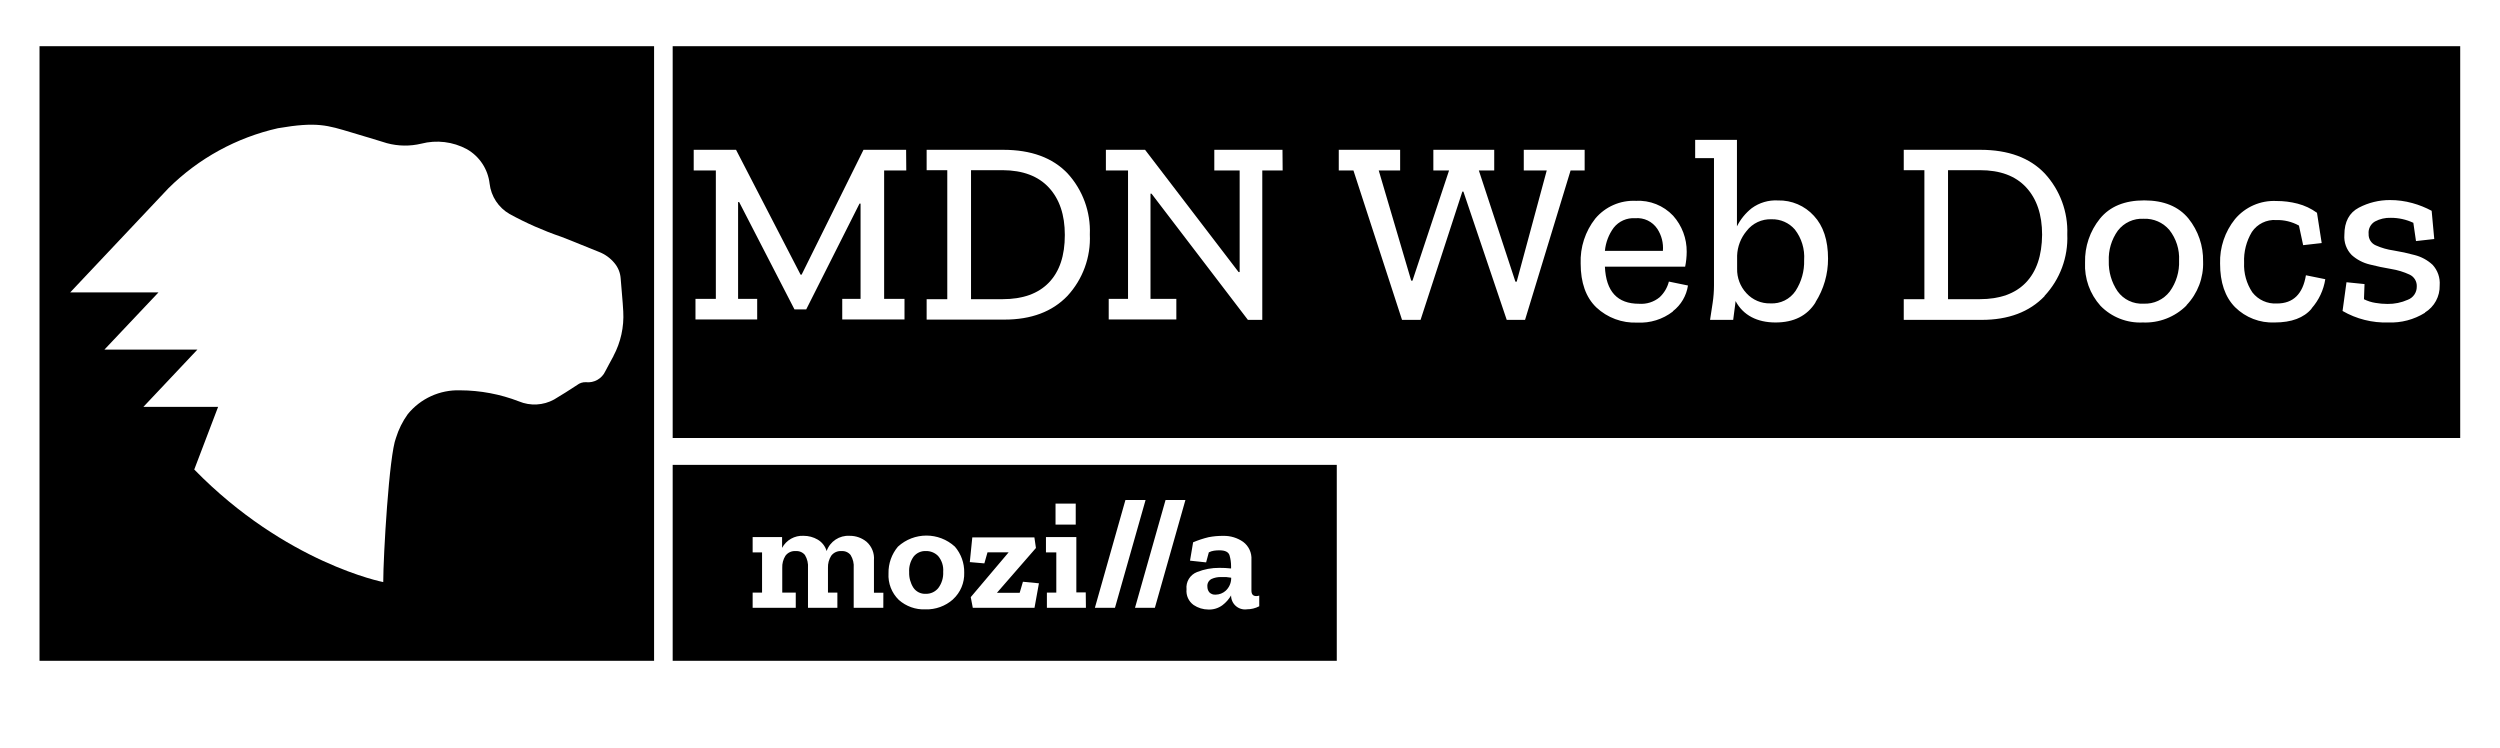
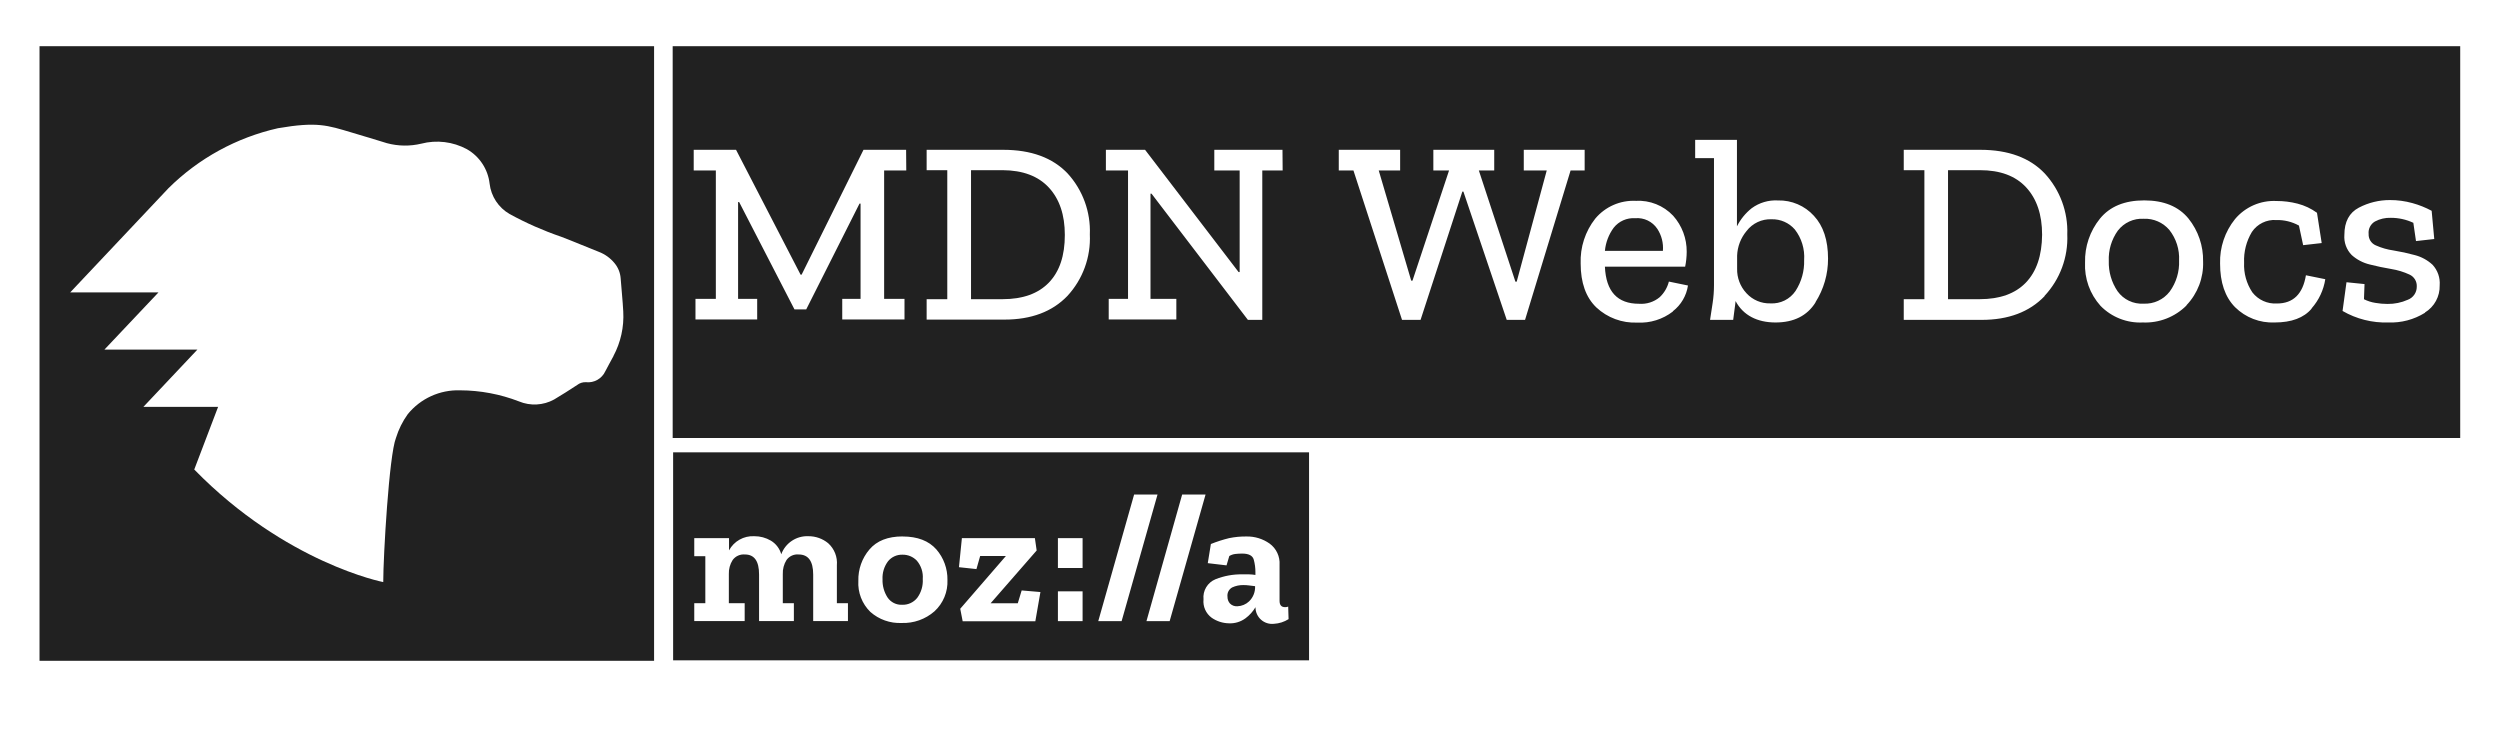
- <svg xmlns="http://www.w3.org/2000/svg" viewBox="0 0 451.74 135" role="img">
+ <svg xmlns="http://www.w3.org/2000/svg" viewBox="0 0 451.74 135">
+   <defs>
+     <style>.cls-1{fill:#212121;}</style>
+   </defs>
  <g id="Layer_2" data-name="Layer 2">
    <path class="cls-1" d="M7.14,8.35V119.41H118.19V8.35Zm103.71,56c-.48.92-1,1.79-1.46,2.71a3.44,3.44,0,0,1-3.54,2,2.4,2.4,0,0,0-1.55.5c-1.37.9-2.76,1.79-4.18,2.63a7.33,7.33,0,0,1-6.35.34,29.71,29.71,0,0,0-10.63-2,11.7,11.7,0,0,0-9.46,4.31,14.84,14.84,0,0,0-2.13,4.29c-1.24,3.07-2.3,21.38-2.3,26.05,0,0-17.62-3.42-34.15-20.34l4.31-11.32H25.91l9.76-10.35H18.87l9.77-10.34H12.69L30.45,34A40.9,40.9,0,0,1,50.22,23.17c7.1-1.22,8.93-.53,13.31.77l2.43.73.85.25,3.1.95a12.56,12.56,0,0,0,6.21.09,11.37,11.37,0,0,1,8.25,1,8.24,8.24,0,0,1,4.1,6.22,7.29,7.29,0,0,0,3.61,5.49,59.45,59.45,0,0,0,9.32,4.11c2.27.86,4.54,1.84,6.79,2.72a6.81,6.81,0,0,1,2.86,2.06,4.81,4.81,0,0,1,1.1,2.73c.14,2,.37,4,.47,6h0A15.24,15.24,0,0,1,110.85,64.32Z" />
    <path class="cls-1" d="M320.12,39.62a5.42,5.42,0,0,0-4.53,2.13,7.36,7.36,0,0,0-1.7,4.43v2.36a6.28,6.28,0,0,0,1.7,4.46,5.63,5.63,0,0,0,4.3,1.82,5.12,5.12,0,0,0,4.57-2.27A9.7,9.7,0,0,0,326,47a8.11,8.11,0,0,0-1.67-5.52A5.36,5.36,0,0,0,320.12,39.62Z" />
    <path class="cls-1" d="M387.38,39.53a5.52,5.52,0,0,0-4.7,2.15,8.8,8.8,0,0,0-1.63,5.49,9.23,9.23,0,0,0,1.58,5.45,5.38,5.38,0,0,0,4.7,2.25,5.61,5.61,0,0,0,4.74-2.2,8.91,8.91,0,0,0,1.68-5.59A8.24,8.24,0,0,0,392,41.56,5.76,5.76,0,0,0,387.38,39.53Z" />
    <path class="cls-1" d="M299.47,41.35a4.34,4.34,0,0,0-4-1.92,4.55,4.55,0,0,0-3.89,1.73A8.37,8.37,0,0,0,290,45.33h10.48A6.3,6.3,0,0,0,299.47,41.35Z" />
    <path class="cls-1" d="M357.74,30.75H352V54.06h5.72q5.47,0,8.35-3T369,42.41q0-5.43-2.88-8.55T357.74,30.75Z" />
    <path class="cls-1" d="M121.55,8.35v70.8h323V8.35ZM163.76,30.8h-4V54h3.68v3.73H152.19V54h3.31V36.79h-.19l-9.63,19.12h-2.12l-10-19.4h-.19V54h3.45v3.73H125.67V54h3.68V30.8h-4V27.07H133l11.66,22.56h.19l11.18-22.56h7.7Zm29.12,22.67q-4.11,4.28-11.38,4.28H167.44V54.06h3.73V30.75h-3.73V27.07h13.83q7.59,0,11.66,4.29a15.4,15.4,0,0,1,4,11A15.33,15.33,0,0,1,192.88,53.47ZM231.77,30.8h-3.68v27h-2.6L208.08,35h-.19V54h4.67v3.73H200.34V54h3.49V30.8h-4V27.07h7.08l16.9,22.09H224V30.8h-4.58V27.07h12.32Zm43.8,27h-3.31l-7.83-23.18h-.19l-7.55,23.18h-3.35L244.56,30.8h-2.65V27.07H253V30.8h-3.87L255,50.71h.23l6.61-19.91H259V27.07h11V30.8h-2.78l6.61,20.1h.23l5.43-20.1h-4.15V27.07h11V30.8h-2.54Zm26.71-1.51a9.66,9.66,0,0,1-6.42,2,10.2,10.2,0,0,1-7.41-2.74c-1.89-1.82-2.83-4.47-2.83-7.93a12.37,12.37,0,0,1,2.64-8.12,9,9,0,0,1,7.32-3.21,8.62,8.62,0,0,1,6.75,2.69,9.65,9.65,0,0,1,2.45,6.52,13.67,13.67,0,0,1-.28,2.69H290q.29,6.71,6.18,6.7a5.2,5.2,0,0,0,3.71-1.18,5.82,5.82,0,0,0,1.67-2.83l3.45.71A7.21,7.21,0,0,1,302.28,56.24Zm25.77-1.63c-1.51,2.4-3.92,3.61-7.22,3.61s-5.84-1.29-7.22-3.87c0,.25-.1.82-.21,1.7s-.19,1.44-.22,1.7H309c.16-1,.31-2,.47-3.07a21.42,21.42,0,0,0,.24-3.16v-23h-3.4V25.27h7.55V40.9a9.76,9.76,0,0,1,2.67-3.28,7.33,7.33,0,0,1,4.74-1.4A8.48,8.48,0,0,1,327.77,39q2.55,2.74,2.55,7.74A14.6,14.6,0,0,1,328.05,54.61Zm41.39-1.14q-4.11,4.28-11.37,4.28H344V54.06h3.73V30.75H344V27.07h13.83q7.59,0,11.66,4.29a15.41,15.41,0,0,1,4.06,11A15.34,15.34,0,0,1,369.44,53.47Zm25.65,1.68a10.53,10.53,0,0,1-7.9,3.07,10,10,0,0,1-7.63-3,10.93,10.93,0,0,1-2.8-7.83,12.13,12.13,0,0,1,2.69-7.93q2.69-3.3,8-3.3t8,3.28a12,12,0,0,1,2.64,7.76A10.86,10.86,0,0,1,395.09,55.15Zm22.61.57c-1.4,1.66-3.63,2.5-6.68,2.5a9.58,9.58,0,0,1-7.15-2.76q-2.72-2.76-2.71-7.91a12.25,12.25,0,0,1,2.69-8,9.17,9.17,0,0,1,7.5-3.28,15,15,0,0,1,3.82.48,10.37,10.37,0,0,1,3.5,1.65l.85,5.47-3.35.38-.76-3.54a8.07,8.07,0,0,0-4.11-1,4.9,4.9,0,0,0-4.39,2.15,9.93,9.93,0,0,0-1.41,5.55A8.9,8.9,0,0,0,407,52.84a5.23,5.23,0,0,0,4.44,2c2.92,0,4.67-1.7,5.23-5.1l3.5.71A10.34,10.34,0,0,1,417.7,55.72Zm20.48.75a11.68,11.68,0,0,1-6.63,1.75,15.52,15.52,0,0,1-8.26-2.08L424,51l3.26.33-.1,2.74a7,7,0,0,0,2.06.66,12.63,12.63,0,0,0,2.19.19,8.68,8.68,0,0,0,3.66-.75,2.5,2.5,0,0,0,1.63-2.36,2.25,2.25,0,0,0-1.32-2.2,12.65,12.65,0,0,0-3.28-1c-1.31-.22-2.61-.49-3.9-.82a7.5,7.5,0,0,1-3.25-1.7,4.67,4.67,0,0,1-1.33-3.66c0-2.36.88-4,2.62-4.91a12,12,0,0,1,5.6-1.37,15,15,0,0,1,4.08.55,16.65,16.65,0,0,1,3.47,1.39l.47,5.1-3.3.37-.48-3.3a9.5,9.5,0,0,0-4.06-.9,5.62,5.62,0,0,0-2.87.66A2.33,2.33,0,0,0,428,42.27a2.13,2.13,0,0,0,1.3,2.07,11.91,11.91,0,0,0,3.21.92,36.69,36.69,0,0,1,3.82.83,7.46,7.46,0,0,1,3.21,1.74,4.9,4.9,0,0,1,1.3,3.73A5.56,5.56,0,0,1,438.18,56.47Z" />
    <path class="cls-1" d="M181.17,30.75h-5.71V54.06h5.71q5.47,0,8.36-3t2.88-8.61q0-5.43-2.88-8.55T181.17,30.75Z" />
-     <path class="cls-1" d="M220.61,104.27a3.94,3.94,0,0,0-1.7.35,1.4,1.4,0,0,0-.74,1.4,1.6,1.6,0,0,0,.34,1,1.42,1.42,0,0,0,1.16.43,2.75,2.75,0,0,0,1.8-.7,3.09,3.09,0,0,0,1-2.19v-.17l-.92-.12C221.21,104.29,220.91,104.27,220.61,104.27Z" />
-     <path class="cls-1" d="M167.31,99.57a2.69,2.69,0,0,0-2.22,1,4.38,4.38,0,0,0-.81,2.82,4.93,4.93,0,0,0,.75,2.78,2.53,2.53,0,0,0,2.25,1.13,2.8,2.8,0,0,0,2.28-1.06,4.47,4.47,0,0,0,.87-2.91,3.94,3.94,0,0,0-.91-2.86A3,3,0,0,0,167.31,99.57Z" />
-     <path class="cls-1" d="M121.55,84v35.4h120V84Zm69.18,7h3.65v3.79h-3.65Zm-31.12,18.83h-5.35v-7.19a3.84,3.84,0,0,0-.56-2.35,1.9,1.9,0,0,0-1.62-.71,2.12,2.12,0,0,0-1.89.85,3.82,3.82,0,0,0-.58,2.18v4.47h1.7v2.75H146v-7.19a3.92,3.92,0,0,0-.55-2.35,1.92,1.92,0,0,0-1.63-.71,2.11,2.11,0,0,0-1.9.85,3.82,3.82,0,0,0-.57,2.18v4.47h2.44v2.75H136v-2.75h1.7V99.82H136V97.05h5.32V99a4.14,4.14,0,0,1,3.88-2.18,5,5,0,0,1,2.55.68,3.58,3.58,0,0,1,1.62,2.07,4.14,4.14,0,0,1,4.16-2.75,4.73,4.73,0,0,1,3.06,1.08,4,4,0,0,1,1.33,3.34v5.86h1.7Zm12.6-1.53a7.17,7.17,0,0,1-5,1.81,6.8,6.8,0,0,1-4.8-1.71,6.19,6.19,0,0,1-1.86-4.8,7.26,7.26,0,0,1,1.7-4.82,7.62,7.62,0,0,1,10.3,0,7,7,0,0,1,1.68,4.69A6.24,6.24,0,0,1,172.21,108.29Zm14.72,1.53H175.78l-.37-1.93,6.85-8.1h-3.82l-.57,2-2.63-.23.45-4.47h11.22l.28,1.92-7.05,8.1h4.11l.59-2,2.89.28Zm9.29,0h-7.05v-2.75h1.7V99.82H189V97.05h5.49v10h1.7Zm1.62,0,5.52-19.48H207l-5.53,19.48Zm10.84,0h-3.59l5.52-19.48h3.59Zm16.57.28a2.52,2.52,0,0,1-2.8-2.52v0a5.93,5.93,0,0,1-1.55,1.76,4,4,0,0,1-2.56.79,4.8,4.8,0,0,1-2.66-.82,3.11,3.11,0,0,1-1.28-2.83,3,3,0,0,1,1.89-3.12,10.67,10.67,0,0,1,4.06-.76,18,18,0,0,1,2.1.11v-.42a7,7,0,0,0-.27-1.93q-.27-.93-1.83-.93a6.5,6.5,0,0,0-1,.07,2.84,2.84,0,0,0-.92.3l-.49,1.81-2.91-.31.56-3.32a18.18,18.18,0,0,1,2.79-.92,13,13,0,0,1,2.68-.24,6,6,0,0,1,3.57,1.08,3.74,3.74,0,0,1,1.5,3.25v5.55c0,.67.29,1,.88,1a1.69,1.69,0,0,0,.53-.09l0,1.93A4.82,4.82,0,0,1,225.25,110.1Z" />
+     <path class="cls-1" d="M121.63,119.32V81.74H236.54v37.58ZM153.22,109h-2v-6.85a4.8,4.8,0,0,0-1.58-4,5.57,5.57,0,0,0-3.55-1.26,5,5,0,0,0-4.92,3.26,4.19,4.19,0,0,0-1.88-2.46,5.82,5.82,0,0,0-3-.8,4.89,4.89,0,0,0-4.56,2.56V97.24h-6.28v3.26h2V109h-2v3.23h9.11V109H131.7v-5.25a4.4,4.4,0,0,1,.69-2.56,2.47,2.47,0,0,1,2.21-1q2.57,0,2.56,3.63v8.41h6.29V109h-2v-5.25a4.47,4.47,0,0,1,.67-2.56,2.42,2.42,0,0,1,2.19-1q2.63,0,2.63,3.63v8.41h6.28Zm9.88-12.07q-4,0-6,2.36a8.41,8.41,0,0,0-2,5.66,7.25,7.25,0,0,0,2.17,5.62,8,8,0,0,0,5.65,2,8.54,8.54,0,0,0,5.94-2.11,7.27,7.27,0,0,0,2.34-5.67,8.21,8.21,0,0,0-2-5.51Q167.13,96.94,163.1,96.94ZM163,109.28a3,3,0,0,1-2.63-1.33,5.68,5.68,0,0,1-.9-3.26,5,5,0,0,1,1-3.28,3.23,3.23,0,0,1,2.61-1.18,3.5,3.5,0,0,1,2.59,1.08,4.56,4.56,0,0,1,1.07,3.31,5.21,5.21,0,0,1-1,3.41A3.33,3.33,0,0,1,163,109.28Zm25-2.3-3.39-.29-.7,2.32H179l8.32-9.54L187,97.24H173.81l-.53,5.25,3.16.34.67-2.36h4.65L173.51,110l.44,2.26h13.13Zm7.62-9.74h-4.46v5.39h4.46Zm0,9.61h-4.46v5.39h4.46Zm13.54-17.49h-4.23l-6.48,22.88h4.22Zm8.68,0h-4.23l-6.45,22.88h4.19Zm15,22.51-.07-2.26a1.22,1.22,0,0,1-.56.1c-.69,0-1-.39-1-1.16v-6.49a4.39,4.39,0,0,0-1.8-3.84,7,7,0,0,0-4.16-1.28,14.55,14.55,0,0,0-3.16.3,24.14,24.14,0,0,0-3.29,1.06l-.56,3.46,3.39.4.5-1.69a2.78,2.78,0,0,1,1.08-.37,11.3,11.3,0,0,1,1.25-.07c1.19,0,1.89.37,2.09,1.1a8.55,8.55,0,0,1,.3,2.26v.5a8.91,8.91,0,0,0-1.18-.11c-.41,0-.81,0-1.21,0a12.64,12.64,0,0,0-4.81.88,3.53,3.53,0,0,0-2.18,3.64,3.66,3.66,0,0,0,1.48,3.33,5.63,5.63,0,0,0,3.11,1,4.67,4.67,0,0,0,3-.91,6.78,6.78,0,0,0,1.8-2,3,3,0,0,0,3.33,3A5.54,5.54,0,0,0,232.85,111.87Zm-9.25-2.32a1.69,1.69,0,0,1-1.36-.52,1.81,1.81,0,0,1-.43-1.21,1.67,1.67,0,0,1,.86-1.68,4.63,4.63,0,0,1,2-.42,7.69,7.69,0,0,1,1.07.07l1.06.13a3.58,3.58,0,0,1-1.08,2.74A3.24,3.24,0,0,1,223.6,109.55Z" />
  </g>
</svg>
